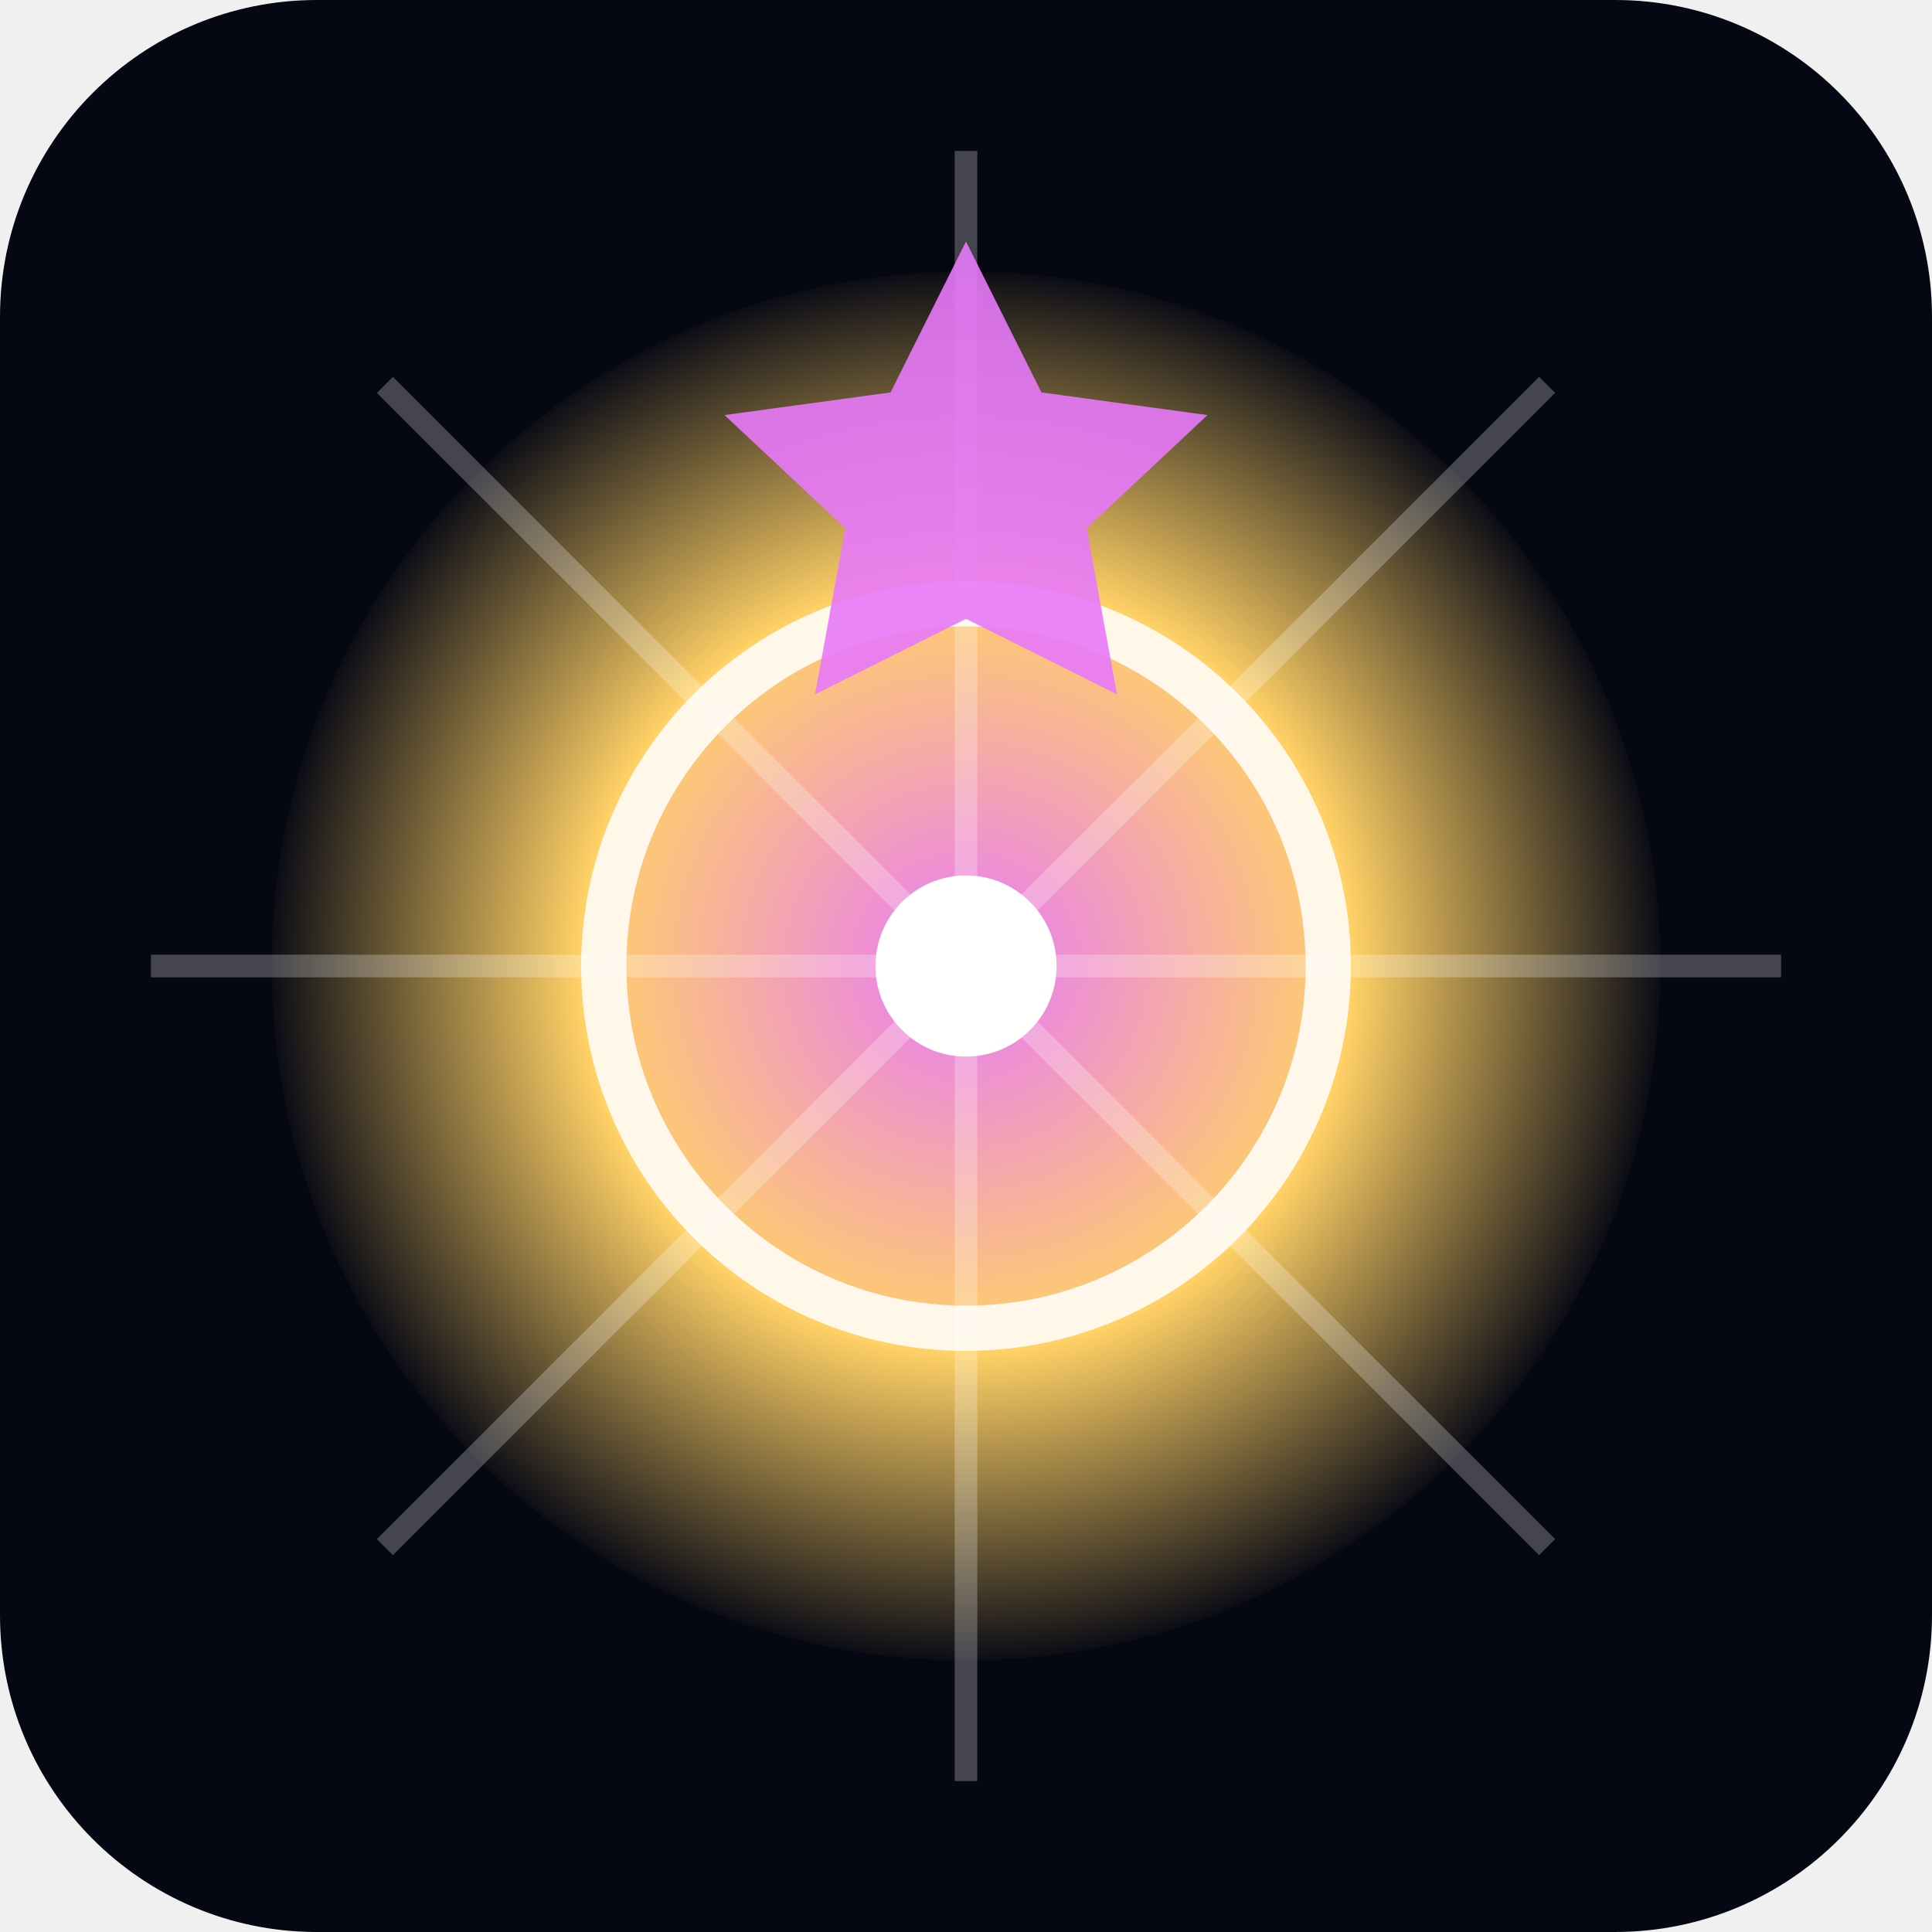
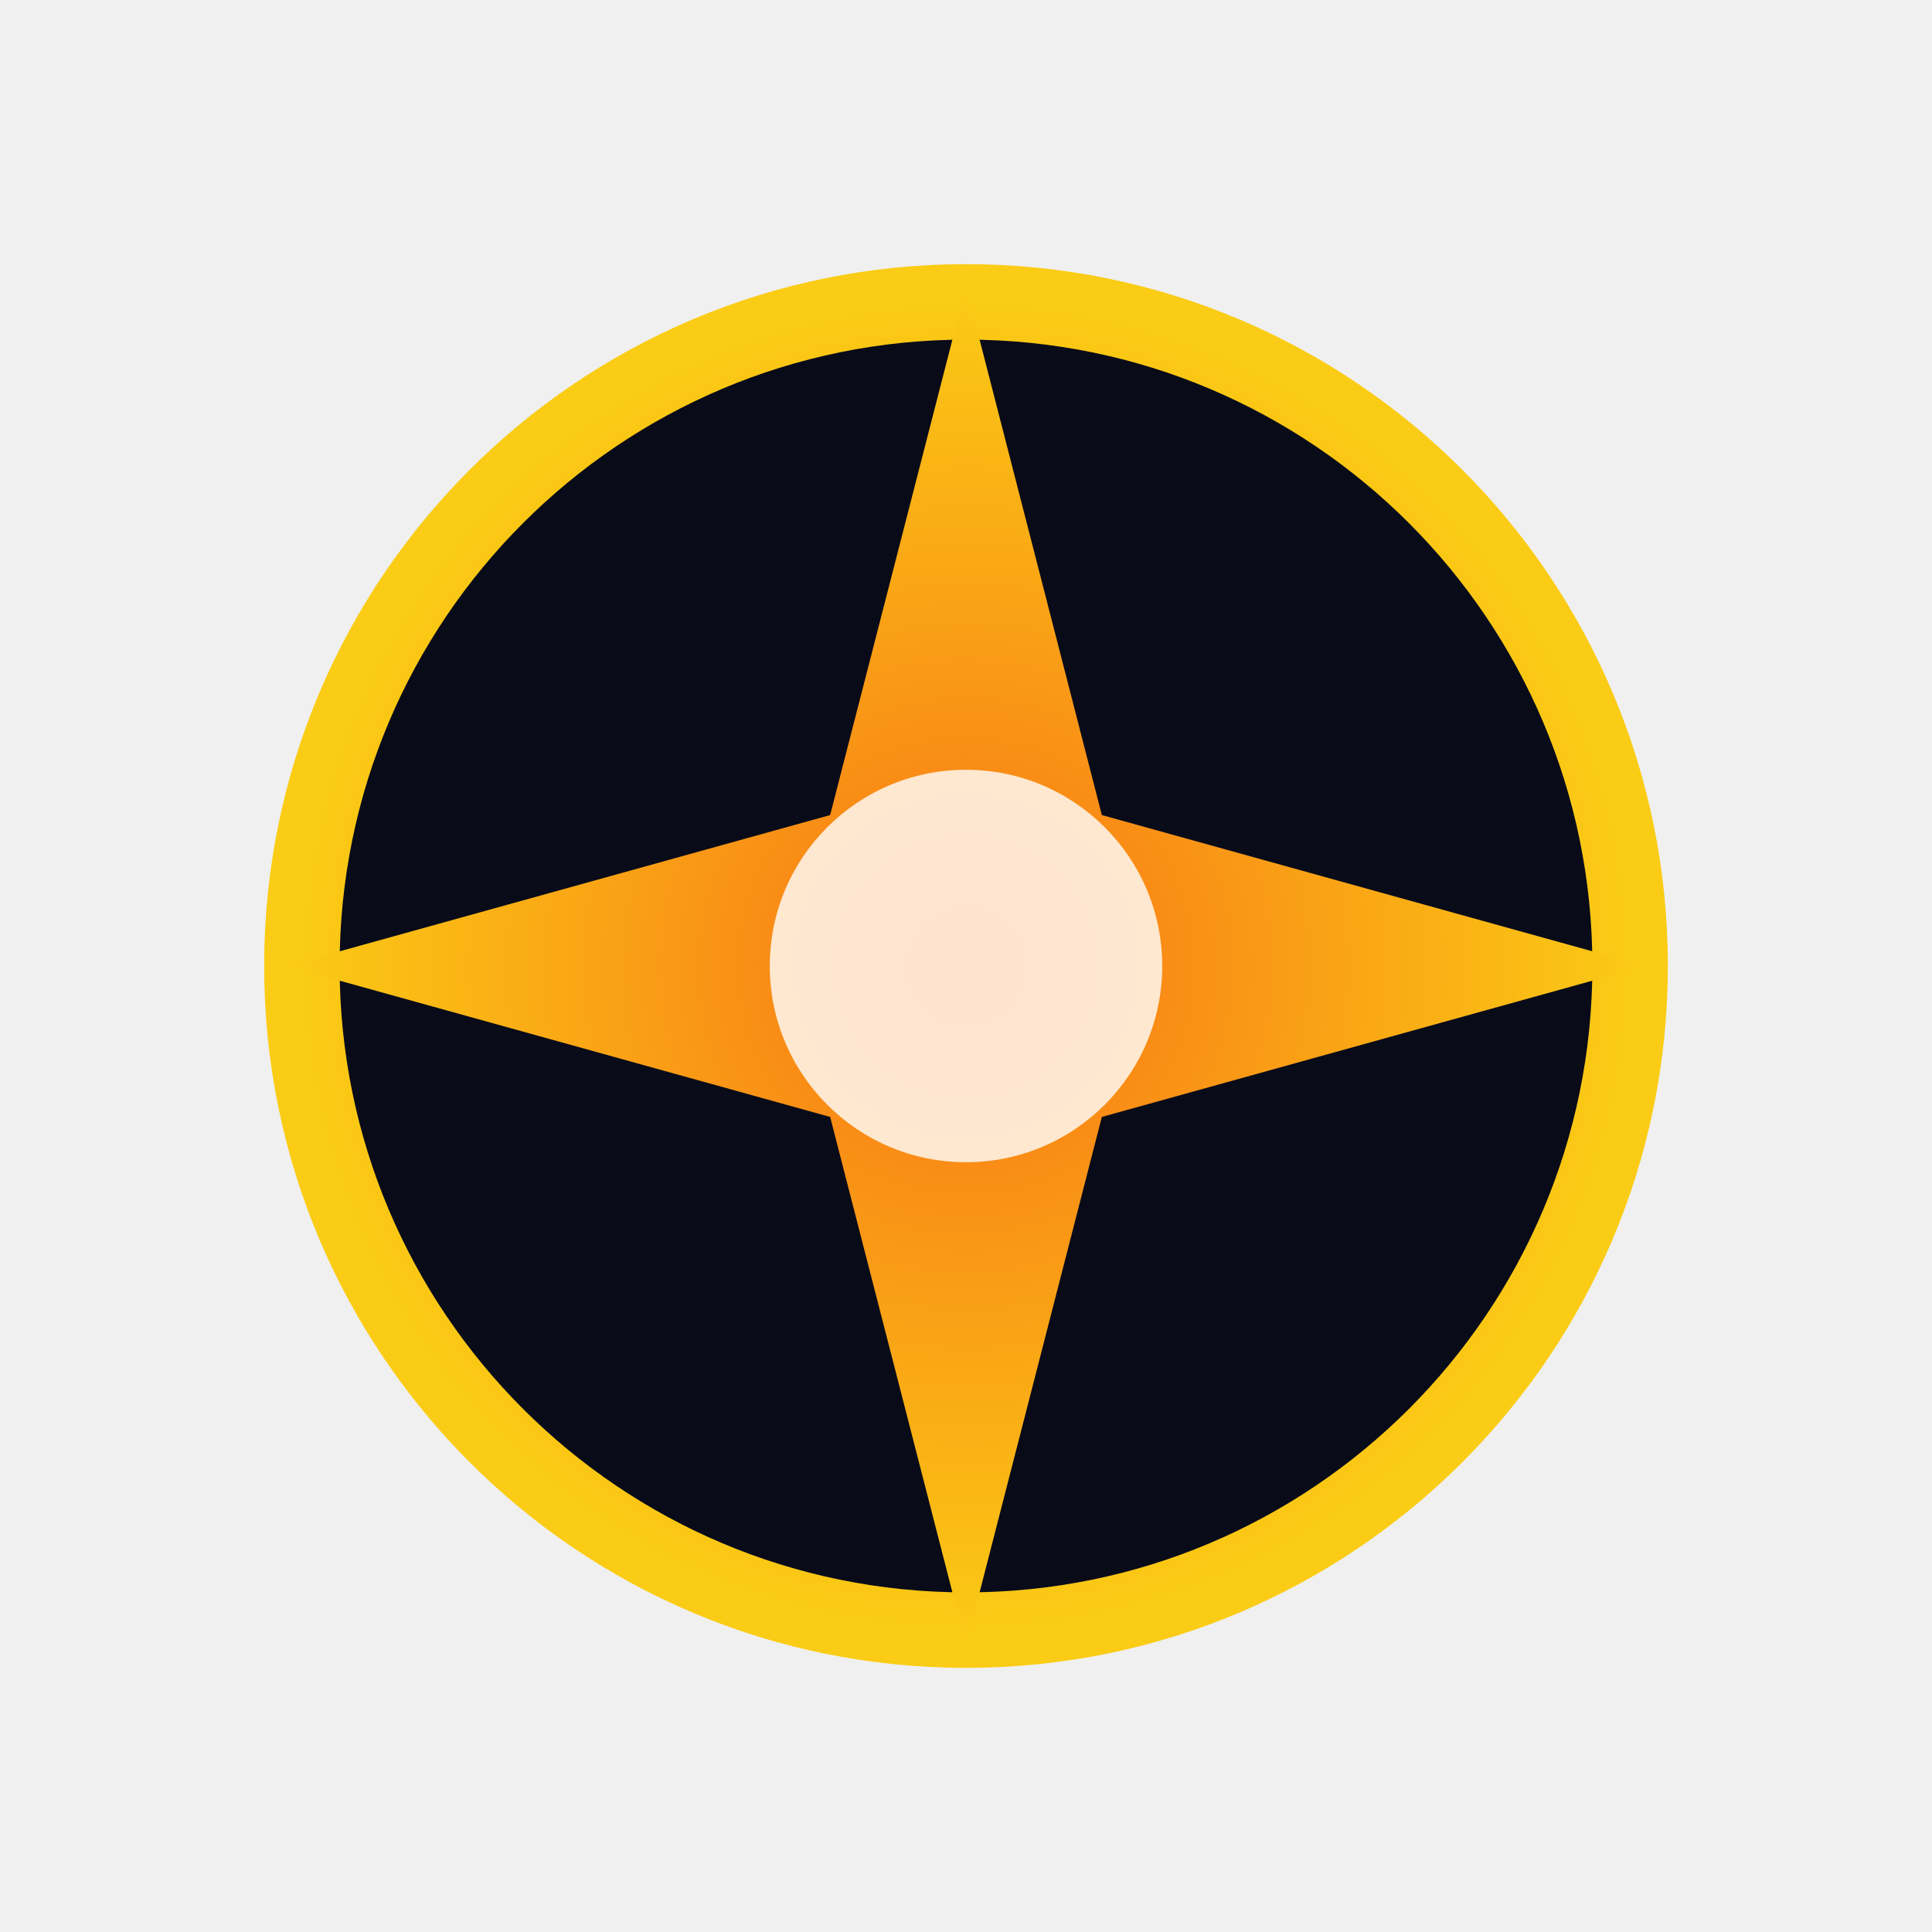
<svg xmlns="http://www.w3.org/2000/svg" viewBox="0 0 256 256">
  <defs>
    <radialGradient id="g">
-       <stop stop-color="#E879F9" />
-       <stop offset=".55" stop-color="#FFD166" />
-       <stop offset="1" stop-color="#050713" />
+       <stop stop-color="#F97316" />
+       <stop offset="1" stop-color="#FACC15" />
    </radialGradient>
  </defs>
-   <rect width="256" height="256" rx="42" fill="#050713" />
-   <circle cx="128" cy="128" r="92" fill="url(#g)" />
-   <path d="M128 20v216M20 128h216M51 51l154 154M205 51L51 205" stroke="#fff" stroke-opacity=".25" stroke-width="3" />
-   <circle cx="128" cy="128" r="48" fill="none" stroke="#fff" stroke-width="6" opacity=".85" />
-   <circle cx="128" cy="128" r="12" fill="#fff" />
-   <path d="M128 32l10 20 22 3-16 15 4 22-20-10-20 10 4-22-16-15 22-3z" fill="#E879F9" opacity=".9" />
+   <circle cx="128" cy="128" r="88" fill="#090B18" stroke="url(#g)" stroke-width="10" />
+   <path d="M128 38 L146 108 L218 128 L146 148 L128 218 L110 148 L38 128 L110 108 Z" fill="url(#g)">
+     <animateTransform attributeName="transform" type="rotate" from="0 128 128" to="360 128 128" dur="2.6s" repeatCount="indefinite" />
+   </path>
+   <circle cx="128" cy="128" r="26" fill="#fff" opacity=".8">
+     <animate attributeName="opacity" values=".35;.9;.35" dur="1.1s" repeatCount="indefinite" />
+   </circle>
</svg>
